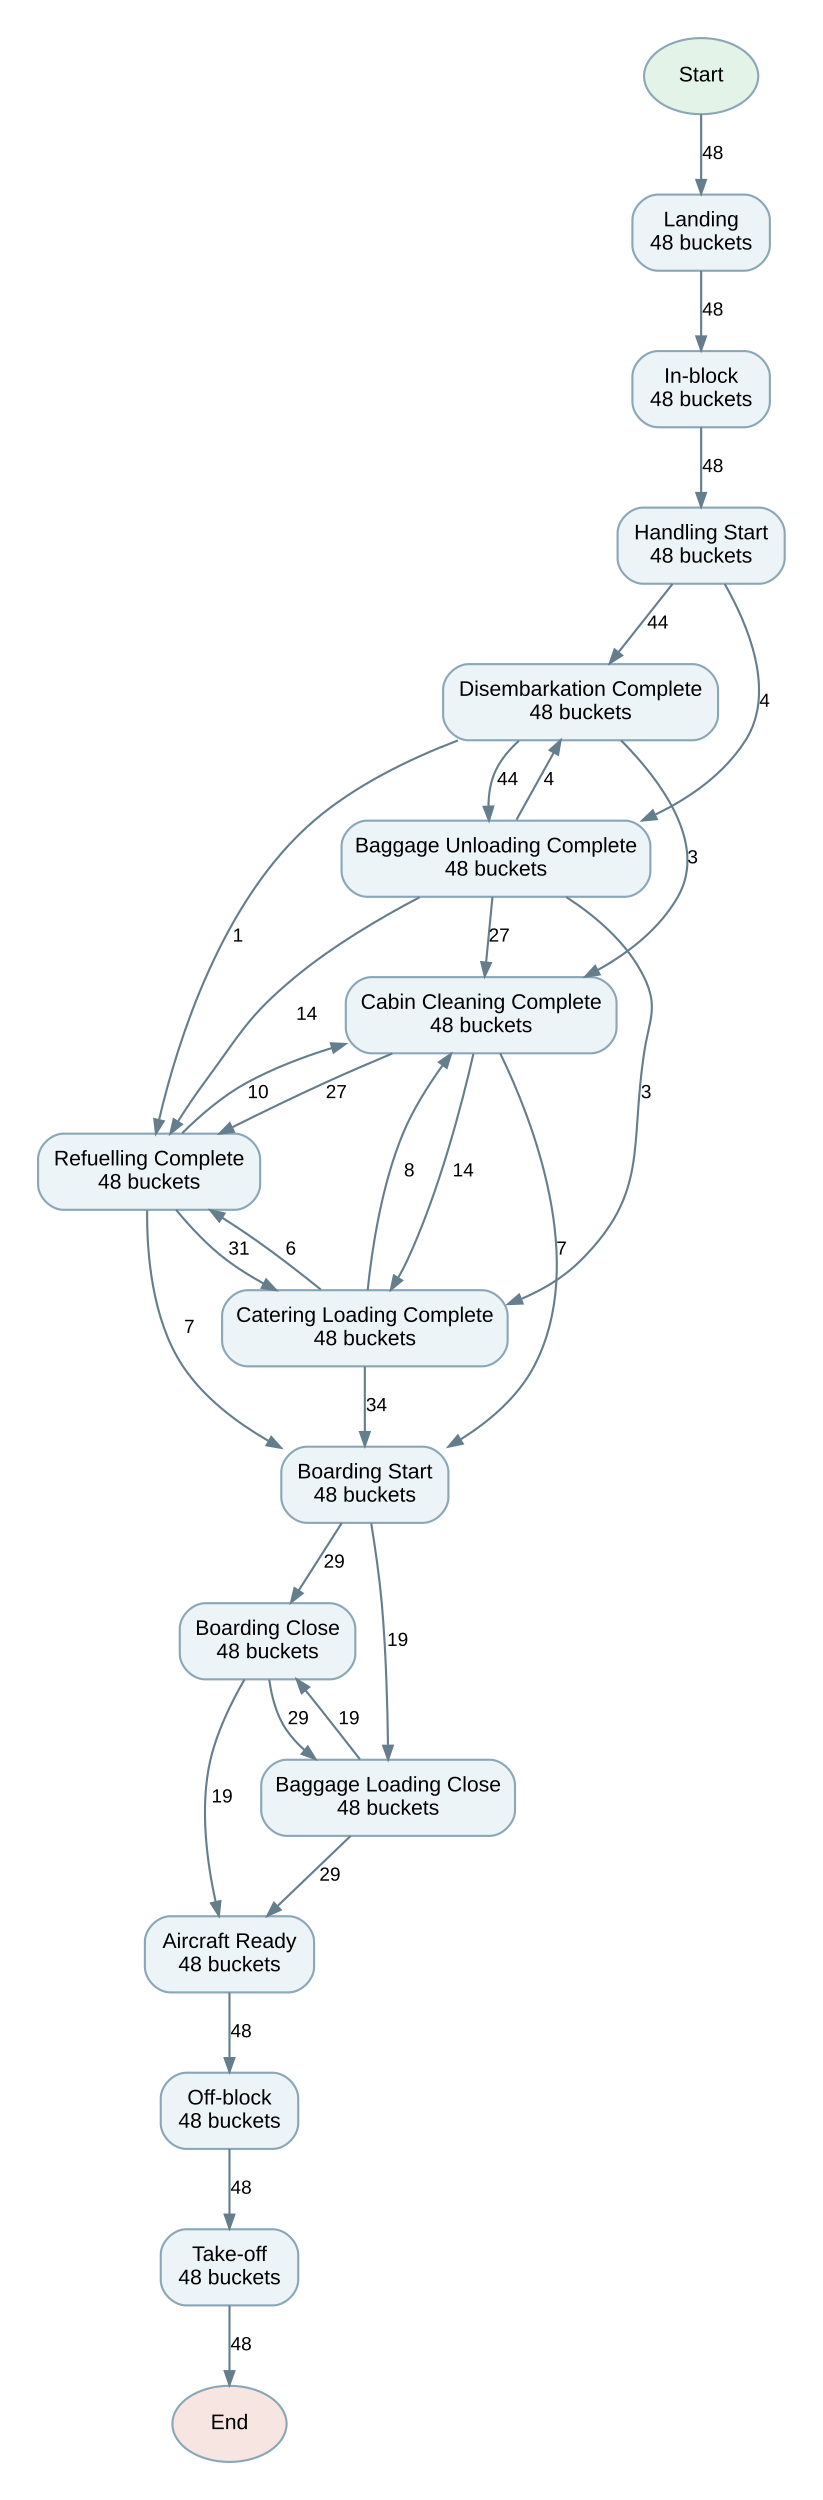
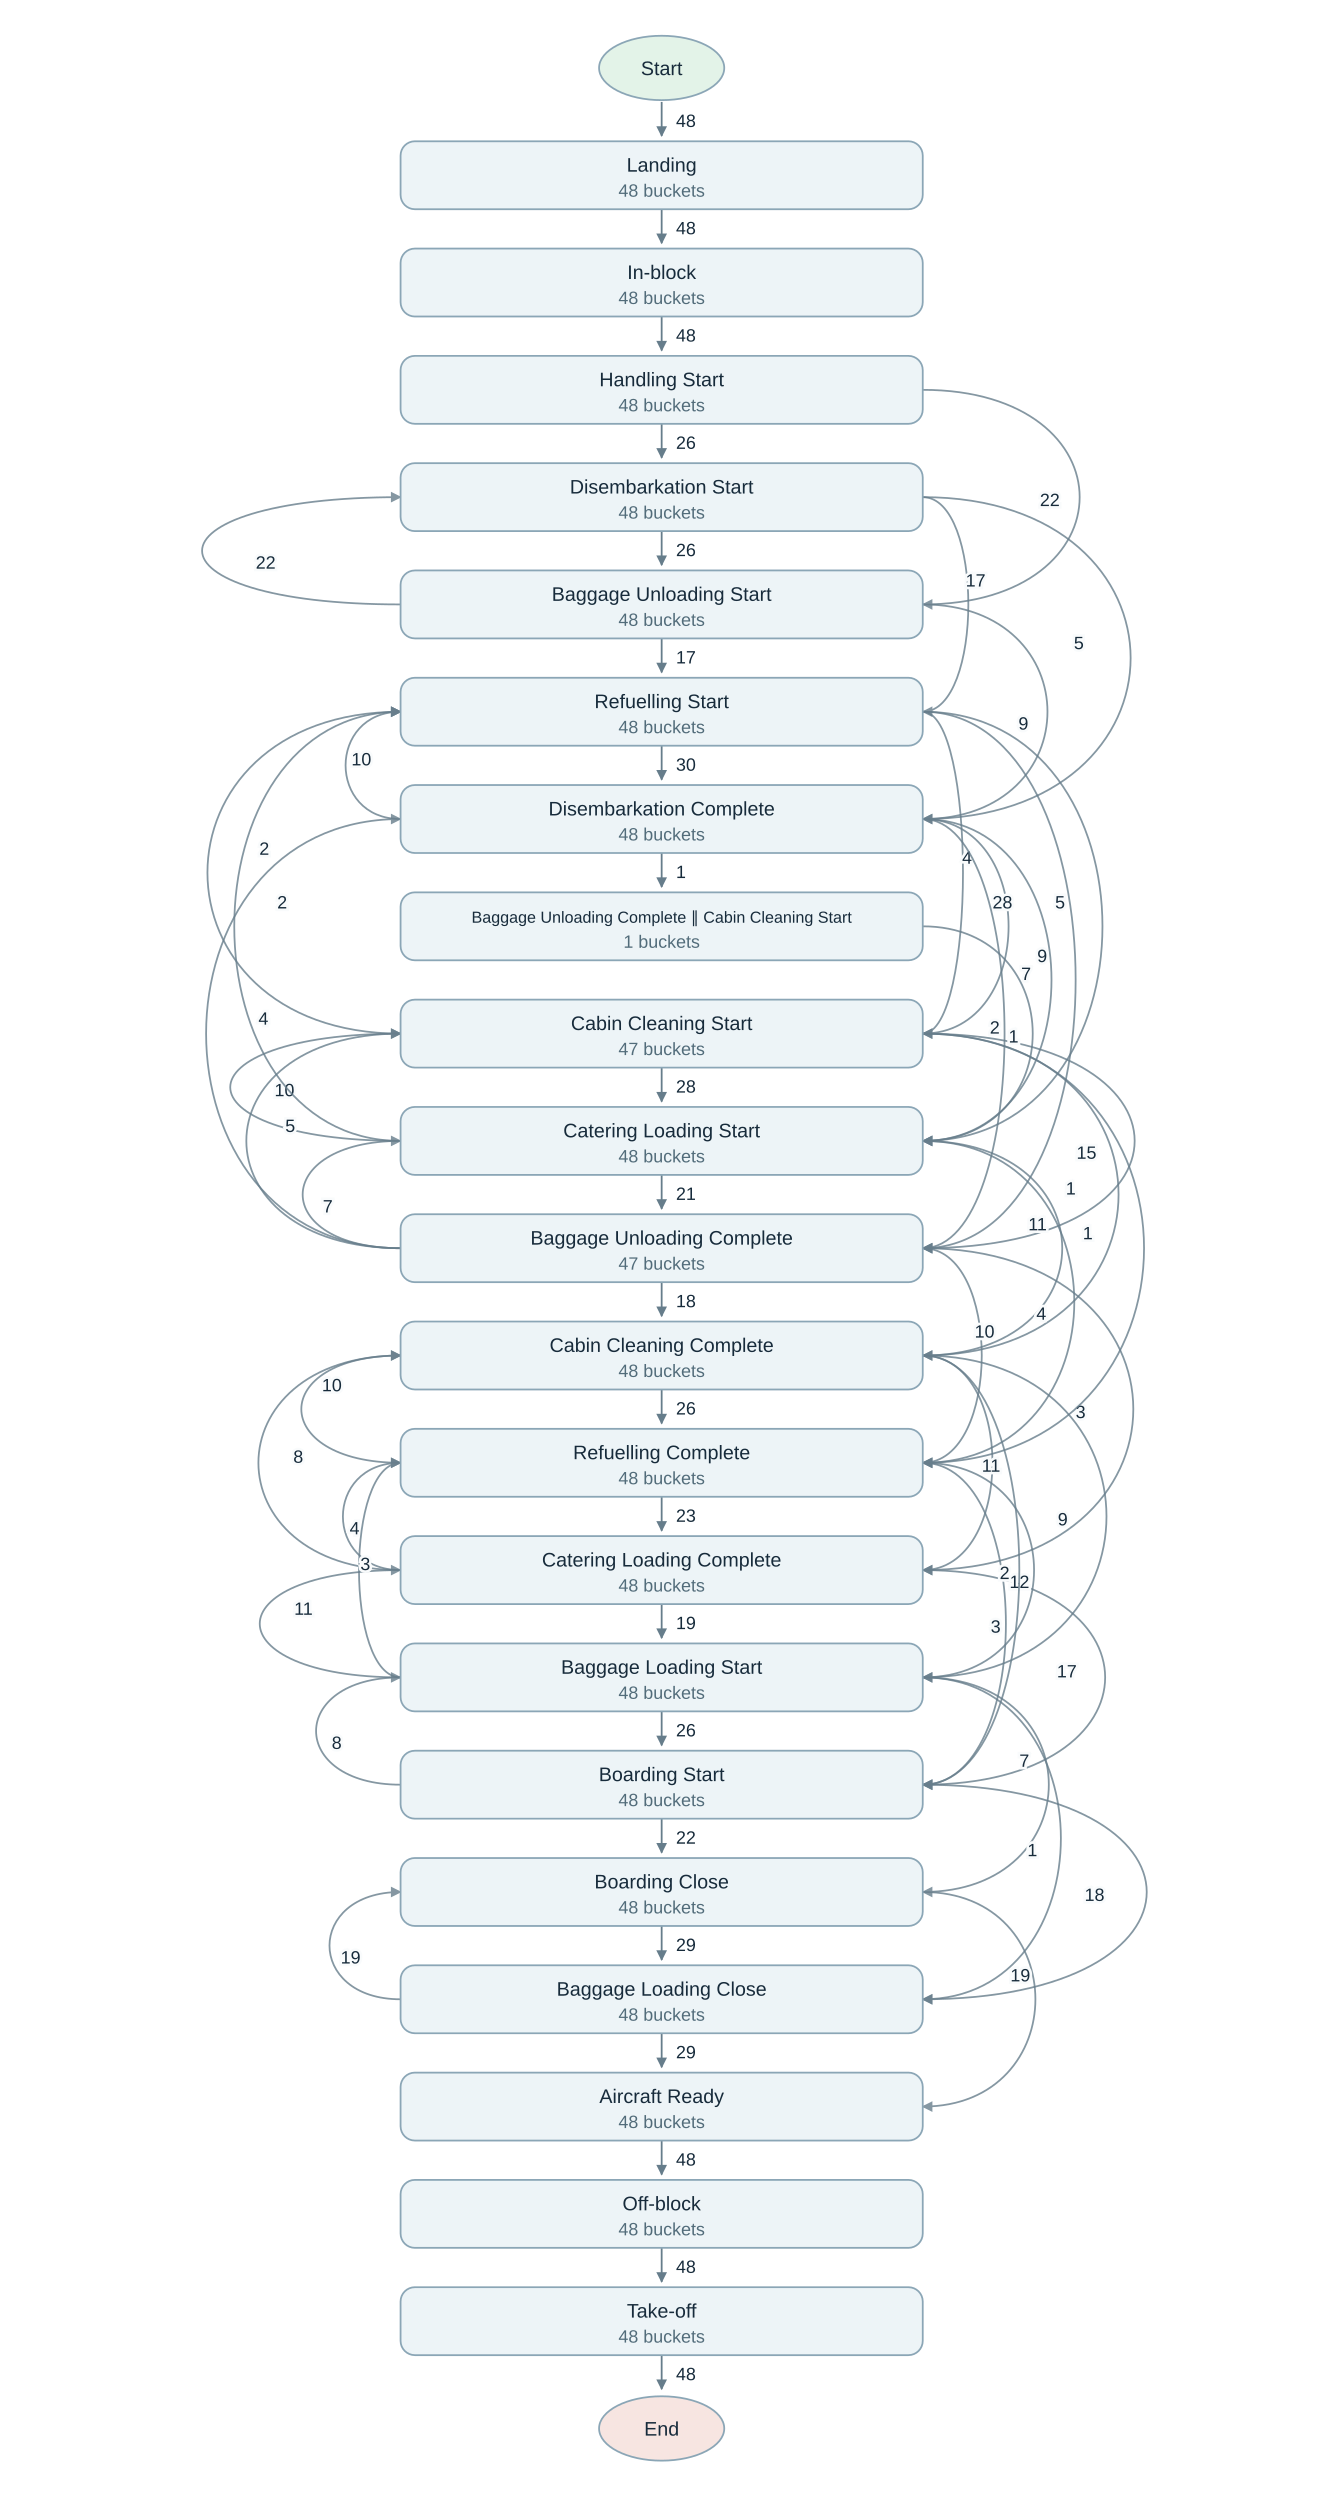
- <svg xmlns="http://www.w3.org/2000/svg" width="389pt" height="1182pt" viewBox="0.00 0.00 389.00 1182.00">
-   <g id="graph0" class="graph" transform="scale(1 1) rotate(0) translate(18 1164)">
-     <g id="node1" class="node">
-       <ellipse fill="#e3f3e8" stroke="#8ba6b6" cx="313.5" cy="-1128" rx="27" ry="18" />
-       <text text-anchor="middle" x="313.5" y="-1125.5" font-family="Arial" font-size="10.00">Start</text>
-     </g>
-     <g id="node3" class="node">
-       <path fill="#edf4f7" stroke="#8ba6b6" d="M334,-1072C334,-1072 293,-1072 293,-1072 287,-1072 281,-1066 281,-1060 281,-1060 281,-1048 281,-1048 281,-1042 287,-1036 293,-1036 293,-1036 334,-1036 334,-1036 340,-1036 346,-1042 346,-1048 346,-1048 346,-1060 346,-1060 346,-1066 340,-1072 334,-1072" />
-       <text text-anchor="middle" x="313.5" y="-1057" font-family="Arial" font-size="10.00">Landing</text>
-       <text text-anchor="middle" x="313.5" y="-1046" font-family="Arial" font-size="10.00">48 buckets</text>
-     </g>
-     <g id="edge1" class="edge">
-       <path fill="none" stroke="#667d8b" d="M313.5,-1109.94C313.5,-1100.75 313.5,-1089.25 313.5,-1079.16" />
-       <polygon fill="#667d8b" stroke="#667d8b" points="315.78,-1078.94 313.5,-1072.44 311.23,-1078.94 315.78,-1078.94" />
-       <text text-anchor="middle" x="319" y="-1088.8" font-family="Arial" font-size="9.00">48</text>
-     </g>
-     <g id="node2" class="node">
-       <ellipse fill="#f7e5e1" stroke="#8ba6b6" cx="90.5" cy="-18" rx="27" ry="18" />
-       <text text-anchor="middle" x="90.5" y="-15.5" font-family="Arial" font-size="10.00">End</text>
-     </g>
-     <g id="node4" class="node">
-       <path fill="#edf4f7" stroke="#8ba6b6" d="M334,-998C334,-998 293,-998 293,-998 287,-998 281,-992 281,-986 281,-986 281,-974 281,-974 281,-968 287,-962 293,-962 293,-962 334,-962 334,-962 340,-962 346,-968 346,-974 346,-974 346,-986 346,-986 346,-992 340,-998 334,-998" />
-       <text text-anchor="middle" x="313.5" y="-983" font-family="Arial" font-size="10.00">In-block</text>
-       <text text-anchor="middle" x="313.5" y="-972" font-family="Arial" font-size="10.00">48 buckets</text>
-     </g>
-     <g id="edge25" class="edge">
-       <path fill="none" stroke="#667d8b" d="M313.5,-1035.94C313.5,-1026.75 313.5,-1015.25 313.5,-1005.16" />
-       <polygon fill="#667d8b" stroke="#667d8b" points="315.78,-1004.94 313.5,-998.44 311.23,-1004.94 315.78,-1004.94" />
-       <text text-anchor="middle" x="319" y="-1014.8" font-family="Arial" font-size="9.00">48</text>
-     </g>
-     <g id="node5" class="node">
-       <path fill="#edf4f7" stroke="#8ba6b6" d="M341,-924C341,-924 286,-924 286,-924 280,-924 274,-918 274,-912 274,-912 274,-900 274,-900 274,-894 280,-888 286,-888 286,-888 341,-888 341,-888 347,-888 353,-894 353,-900 353,-900 353,-912 353,-912 353,-918 347,-924 341,-924" />
-       <text text-anchor="middle" x="313.5" y="-909" font-family="Arial" font-size="10.00">Handling Start</text>
-       <text text-anchor="middle" x="313.5" y="-898" font-family="Arial" font-size="10.00">48 buckets</text>
-     </g>
-     <g id="edge24" class="edge">
-       <path fill="none" stroke="#667d8b" d="M313.5,-961.94C313.5,-952.75 313.5,-941.25 313.5,-931.16" />
-       <polygon fill="#667d8b" stroke="#667d8b" points="315.78,-930.94 313.5,-924.44 311.23,-930.94 315.78,-930.94" />
-       <text text-anchor="middle" x="319" y="-940.8" font-family="Arial" font-size="9.00">48</text>
-     </g>
-     <g id="node6" class="node">
-       <path fill="#edf4f7" stroke="#8ba6b6" d="M309.5,-850C309.5,-850 203.5,-850 203.5,-850 197.5,-850 191.5,-844 191.5,-838 191.5,-838 191.5,-826 191.5,-826 191.5,-820 197.5,-814 203.5,-814 203.5,-814 309.5,-814 309.5,-814 315.5,-814 321.5,-820 321.5,-826 321.5,-826 321.5,-838 321.5,-838 321.5,-844 315.5,-850 309.5,-850" />
-       <text text-anchor="middle" x="256.5" y="-835" font-family="Arial" font-size="10.00">Disembarkation Complete</text>
-       <text text-anchor="middle" x="256.5" y="-824" font-family="Arial" font-size="10.00">48 buckets</text>
-     </g>
-     <g id="edge23" class="edge">
-       <path fill="none" stroke="#667d8b" d="M299.99,-887.94C292.37,-878.3 282.74,-866.14 274.48,-855.71" />
-       <polygon fill="#667d8b" stroke="#667d8b" points="276.13,-854.12 270.31,-850.44 272.56,-856.95 276.13,-854.12" />
-       <text text-anchor="middle" x="293" y="-866.8" font-family="Arial" font-size="9.00">44</text>
-     </g>
-     <g id="node7" class="node">
-       <path fill="#edf4f7" stroke="#8ba6b6" d="M277.5,-776C277.5,-776 155.5,-776 155.5,-776 149.5,-776 143.5,-770 143.5,-764 143.5,-764 143.5,-752 143.5,-752 143.5,-746 149.5,-740 155.5,-740 155.5,-740 277.5,-740 277.5,-740 283.5,-740 289.5,-746 289.5,-752 289.5,-752 289.5,-764 289.5,-764 289.5,-770 283.5,-776 277.5,-776" />
-       <text text-anchor="middle" x="216.5" y="-761" font-family="Arial" font-size="10.00">Baggage Unloading Complete</text>
-       <text text-anchor="middle" x="216.5" y="-750" font-family="Arial" font-size="10.00">48 buckets</text>
-     </g>
-     <g id="edge22" class="edge">
-       <path fill="none" stroke="#667d8b" d="M324.63,-887.93C335.68,-868.6 349.05,-836.84 334.5,-814 324.49,-798.3 308.71,-787 291.9,-778.91" />
-       <polygon fill="#667d8b" stroke="#667d8b" points="292.53,-776.7 285.67,-776.07 290.64,-780.84 292.53,-776.7" />
-       <text text-anchor="middle" x="343.5" y="-829.8" font-family="Arial" font-size="9.00">4</text>
-     </g>
-     <g id="edge19" class="edge">
-       <path fill="none" stroke="#667d8b" d="M227.32,-813.72C222.95,-809.79 219.05,-805.21 216.5,-800 213.93,-794.76 213.01,-788.68 212.94,-782.82" />
-       <polygon fill="#667d8b" stroke="#667d8b" points="215.22,-782.71 213.2,-776.12 210.67,-782.53 215.22,-782.71" />
-       <text text-anchor="middle" x="222" y="-792.8" font-family="Arial" font-size="9.00">44</text>
-     </g>
-     <g id="node8" class="node">
-       <path fill="#edf4f7" stroke="#8ba6b6" d="M93,-628C93,-628 12,-628 12,-628 6,-628 0,-622 0,-616 0,-616 0,-604 0,-604 0,-598 6,-592 12,-592 12,-592 93,-592 93,-592 99,-592 105,-598 105,-604 105,-604 105,-616 105,-616 105,-622 99,-628 93,-628" />
-       <text text-anchor="middle" x="52.5" y="-613" font-family="Arial" font-size="10.00">Refuelling Complete</text>
-       <text text-anchor="middle" x="52.5" y="-602" font-family="Arial" font-size="10.00">48 buckets</text>
-     </g>
-     <g id="edge21" class="edge">
-       <path fill="none" stroke="#667d8b" d="M198.49,-813.92C175.56,-805.18 150.08,-792.77 130.5,-776 86.62,-738.42 65.68,-670.66 57.26,-634.78" />
-       <polygon fill="#667d8b" stroke="#667d8b" points="59.39,-633.89 55.74,-628.05 54.95,-634.89 59.39,-633.89" />
-       <text text-anchor="middle" x="94.5" y="-718.8" font-family="Arial" font-size="9.00">1</text>
-     </g>
-     <g id="node10" class="node">
-       <path fill="#edf4f7" stroke="#8ba6b6" d="M261.5,-702C261.5,-702 157.5,-702 157.5,-702 151.5,-702 145.5,-696 145.5,-690 145.5,-690 145.5,-678 145.5,-678 145.5,-672 151.5,-666 157.5,-666 157.5,-666 261.5,-666 261.5,-666 267.5,-666 273.5,-672 273.5,-678 273.5,-678 273.5,-690 273.5,-690 273.5,-696 267.5,-702 261.5,-702" />
-       <text text-anchor="middle" x="209.5" y="-687" font-family="Arial" font-size="10.00">Cabin Cleaning Complete</text>
-       <text text-anchor="middle" x="209.5" y="-676" font-family="Arial" font-size="10.00">48 buckets</text>
-     </g>
-     <g id="edge20" class="edge">
-       <path fill="none" stroke="#667d8b" d="M275.63,-813.96C293.96,-795.47 316.88,-765.22 302.5,-740 293.97,-725.04 279.59,-713.74 264.66,-705.39" />
-       <polygon fill="#667d8b" stroke="#667d8b" points="265.51,-703.26 258.7,-702.22 263.37,-707.28 265.51,-703.26" />
-       <text text-anchor="middle" x="309.5" y="-755.8" font-family="Arial" font-size="9.00">3</text>
-     </g>
-     <g id="edge7" class="edge">
-       <path fill="none" stroke="#667d8b" d="M226.19,-776.44C231.48,-785.96 238.09,-797.86 243.79,-808.12" />
-       <polygon fill="#667d8b" stroke="#667d8b" points="241.88,-809.36 247.02,-813.94 245.85,-807.15 241.88,-809.36" />
-       <text text-anchor="middle" x="241.5" y="-792.8" font-family="Arial" font-size="9.00">4</text>
-     </g>
-     <g id="edge8" class="edge">
-       <path fill="none" stroke="#667d8b" d="M180.37,-739.77C161.81,-730.03 139.39,-716.85 121.5,-702 98.94,-683.28 95.95,-675.55 78.5,-652 74.28,-646.31 70.04,-639.94 66.23,-633.95" />
-       <polygon fill="#667d8b" stroke="#667d8b" points="67.96,-632.43 62.59,-628.12 64.11,-634.84 67.96,-632.43" />
-       <text text-anchor="middle" x="127" y="-681.8" font-family="Arial" font-size="9.00">14</text>
-     </g>
-     <g id="node9" class="node">
-       <path fill="#edf4f7" stroke="#8ba6b6" d="M210,-554C210,-554 99,-554 99,-554 93,-554 87,-548 87,-542 87,-542 87,-530 87,-530 87,-524 93,-518 99,-518 99,-518 210,-518 210,-518 216,-518 222,-524 222,-530 222,-530 222,-542 222,-542 222,-548 216,-554 210,-554" />
-       <text text-anchor="middle" x="154.5" y="-539" font-family="Arial" font-size="10.00">Catering Loading Complete</text>
-       <text text-anchor="middle" x="154.5" y="-528" font-family="Arial" font-size="10.00">48 buckets</text>
-     </g>
-     <g id="edge6" class="edge">
-       <path fill="none" stroke="#667d8b" d="M249.74,-739.87C263.82,-730.71 278.73,-717.99 286.5,-702 293.49,-687.61 288.87,-681.82 286.5,-666 279.76,-620.95 288.74,-600.18 256.5,-568 248.62,-560.13 238.8,-554.25 228.4,-549.85" />
-       <polygon fill="#667d8b" stroke="#667d8b" points="229.1,-547.68 222.22,-547.43 227.44,-551.92 229.1,-547.68" />
-       <text text-anchor="middle" x="287.5" y="-644.8" font-family="Arial" font-size="9.00">3</text>
-     </g>
-     <g id="edge5" class="edge">
-       <path fill="none" stroke="#667d8b" d="M214.84,-739.94C213.95,-730.75 212.83,-719.25 211.85,-709.16" />
-       <polygon fill="#667d8b" stroke="#667d8b" points="214.09,-708.69 211.2,-702.44 209.56,-709.13 214.09,-708.69" />
-       <text text-anchor="middle" x="218" y="-718.8" font-family="Arial" font-size="9.00">27</text>
-     </g>
-     <g id="edge29" class="edge">
-       <path fill="none" stroke="#667d8b" d="M65.26,-592C71.86,-584 80.43,-574.76 89.5,-568 94.76,-564.08 100.6,-560.46 106.55,-557.18" />
-       <polygon fill="#667d8b" stroke="#667d8b" points="107.85,-559.07 112.53,-554.03 105.72,-555.05 107.85,-559.07" />
-       <text text-anchor="middle" x="95" y="-570.8" font-family="Arial" font-size="9.00">31</text>
-     </g>
-     <g id="edge28" class="edge">
-       <path fill="none" stroke="#667d8b" d="M68.12,-628.21C76.42,-636.45 87.24,-645.84 98.5,-652 110.98,-658.82 125.1,-664.25 138.97,-668.52" />
-       <polygon fill="#667d8b" stroke="#667d8b" points="138.44,-670.74 145.32,-670.41 139.74,-666.38 138.44,-670.74" />
-       <text text-anchor="middle" x="104" y="-644.8" font-family="Arial" font-size="9.00">10</text>
-     </g>
-     <g id="node11" class="node">
-       <path fill="#edf4f7" stroke="#8ba6b6" d="M182,-480C182,-480 127,-480 127,-480 121,-480 115,-474 115,-468 115,-468 115,-456 115,-456 115,-450 121,-444 127,-444 127,-444 182,-444 182,-444 188,-444 194,-450 194,-456 194,-456 194,-468 194,-468 194,-474 188,-480 182,-480" />
-       <text text-anchor="middle" x="154.5" y="-465" font-family="Arial" font-size="10.00">Boarding Start</text>
-       <text text-anchor="middle" x="154.5" y="-454" font-family="Arial" font-size="10.00">48 buckets</text>
-     </g>
-     <g id="edge27" class="edge">
-       <path fill="none" stroke="#667d8b" d="M51.57,-591.73C51.36,-572.22 53.64,-540.29 68.5,-518 78.39,-503.16 93.8,-491.49 108.85,-482.78" />
-       <polygon fill="#667d8b" stroke="#667d8b" points="110.24,-484.62 114.82,-479.48 108.03,-480.64 110.24,-484.62" />
-       <text text-anchor="middle" x="71.5" y="-533.8" font-family="Arial" font-size="9.00">7</text>
-     </g>
-     <g id="edge18" class="edge">
-       <path fill="none" stroke="#667d8b" d="M133.66,-554.31C124.32,-561.84 113.04,-570.61 102.5,-578 97.59,-581.44 92.29,-584.94 87.06,-588.28" />
-       <polygon fill="#667d8b" stroke="#667d8b" points="85.7,-586.45 81.42,-591.84 88.13,-590.3 85.7,-586.45" />
-       <text text-anchor="middle" x="119.5" y="-570.8" font-family="Arial" font-size="9.00">6</text>
-     </g>
-     <g id="edge17" class="edge">
-       <path fill="none" stroke="#667d8b" d="M155.84,-554.02C157.77,-572.75 162.31,-603.46 172.5,-628 177.22,-639.37 184.46,-650.85 191.29,-660.35" />
-       <polygon fill="#667d8b" stroke="#667d8b" points="189.55,-661.82 195.24,-665.7 193.21,-659.12 189.55,-661.82" />
-       <text text-anchor="middle" x="175.5" y="-607.8" font-family="Arial" font-size="9.00">8</text>
-     </g>
-     <g id="edge16" class="edge">
-       <path fill="none" stroke="#667d8b" d="M154.5,-517.94C154.5,-508.75 154.5,-497.25 154.5,-487.16" />
-       <polygon fill="#667d8b" stroke="#667d8b" points="156.78,-486.94 154.5,-480.44 152.23,-486.94 156.78,-486.94" />
-       <text text-anchor="middle" x="160" y="-496.8" font-family="Arial" font-size="9.00">34</text>
-     </g>
-     <g id="edge15" class="edge">
-       <path fill="none" stroke="#667d8b" d="M167.43,-665.91C156.94,-661.5 145.77,-656.68 135.5,-652 121.17,-645.47 105.65,-637.93 91.95,-631.11" />
-       <polygon fill="#667d8b" stroke="#667d8b" points="92.62,-628.9 85.79,-628.03 90.59,-632.97 92.62,-628.9" />
-       <text text-anchor="middle" x="141" y="-644.8" font-family="Arial" font-size="9.00">27</text>
-     </g>
-     <g id="edge14" class="edge">
-       <path fill="none" stroke="#667d8b" d="M205.82,-665.7C200.58,-642.71 189.86,-601.13 174.5,-568 173.29,-565.39 171.88,-562.73 170.39,-560.13" />
-       <polygon fill="#667d8b" stroke="#667d8b" points="172.12,-558.6 166.8,-554.22 168.23,-560.96 172.12,-558.6" />
-       <text text-anchor="middle" x="201" y="-607.8" font-family="Arial" font-size="9.00">14</text>
-     </g>
-     <g id="edge13" class="edge">
-       <path fill="none" stroke="#667d8b" d="M218.5,-665.96C233.67,-634.72 260.26,-566.98 234.5,-518 226.88,-503.51 213.53,-492.1 199.89,-483.52" />
-       <polygon fill="#667d8b" stroke="#667d8b" points="200.78,-481.4 194.04,-480.01 198.44,-485.3 200.78,-481.4" />
-       <text text-anchor="middle" x="247.5" y="-570.8" font-family="Arial" font-size="9.00">7</text>
-     </g>
-     <g id="node12" class="node">
-       <path fill="#edf4f7" stroke="#8ba6b6" d="M138,-406C138,-406 79,-406 79,-406 73,-406 67,-400 67,-394 67,-394 67,-382 67,-382 67,-376 73,-370 79,-370 79,-370 138,-370 138,-370 144,-370 150,-376 150,-382 150,-382 150,-394 150,-394 150,-400 144,-406 138,-406" />
-       <text text-anchor="middle" x="108.5" y="-391" font-family="Arial" font-size="10.00">Boarding Close</text>
-       <text text-anchor="middle" x="108.5" y="-380" font-family="Arial" font-size="10.00">48 buckets</text>
-     </g>
-     <g id="edge12" class="edge">
-       <path fill="none" stroke="#667d8b" d="M143.6,-443.94C137.5,-434.39 129.82,-422.37 123.2,-412" />
-       <polygon fill="#667d8b" stroke="#667d8b" points="125.06,-410.69 119.64,-406.44 121.23,-413.14 125.06,-410.69" />
-       <text text-anchor="middle" x="140" y="-422.8" font-family="Arial" font-size="9.00">29</text>
-     </g>
-     <g id="node13" class="node">
-       <path fill="#edf4f7" stroke="#8ba6b6" d="M213.5,-332C213.5,-332 117.5,-332 117.5,-332 111.5,-332 105.5,-326 105.5,-320 105.5,-320 105.5,-308 105.5,-308 105.5,-302 111.5,-296 117.5,-296 117.5,-296 213.5,-296 213.5,-296 219.5,-296 225.5,-302 225.5,-308 225.5,-308 225.5,-320 225.5,-320 225.5,-326 219.5,-332 213.5,-332" />
-       <text text-anchor="middle" x="165.5" y="-317" font-family="Arial" font-size="10.00">Baggage Loading Close</text>
-       <text text-anchor="middle" x="165.5" y="-306" font-family="Arial" font-size="10.00">48 buckets</text>
-     </g>
-     <g id="edge11" class="edge">
-       <path fill="none" stroke="#667d8b" d="M157.52,-443.72C159.28,-432.91 161.37,-418.69 162.5,-406 164.51,-383.34 165.21,-357.4 165.44,-339.03" />
-       <polygon fill="#667d8b" stroke="#667d8b" points="167.72,-338.66 165.5,-332.14 163.17,-338.62 167.72,-338.66" />
-       <text text-anchor="middle" x="170" y="-385.8" font-family="Arial" font-size="9.00">19</text>
-     </g>
-     <g id="edge10" class="edge">
-       <path fill="none" stroke="#667d8b" d="M109.31,-369.86C110.38,-362.01 112.68,-352.94 117.5,-346 119.88,-342.58 122.76,-339.44 125.93,-336.59" />
-       <polygon fill="#667d8b" stroke="#667d8b" points="127.52,-338.23 131.11,-332.35 124.64,-334.71 127.52,-338.23" />
-       <text text-anchor="middle" x="123" y="-348.8" font-family="Arial" font-size="9.00">29</text>
-     </g>
-     <g id="node14" class="node">
-       <path fill="#edf4f7" stroke="#8ba6b6" d="M118.5,-258C118.5,-258 62.5,-258 62.5,-258 56.5,-258 50.5,-252 50.5,-246 50.5,-246 50.5,-234 50.5,-234 50.5,-228 56.5,-222 62.5,-222 62.5,-222 118.5,-222 118.5,-222 124.5,-222 130.5,-228 130.5,-234 130.5,-234 130.5,-246 130.5,-246 130.5,-252 124.5,-258 118.5,-258" />
-       <text text-anchor="middle" x="90.5" y="-243" font-family="Arial" font-size="10.00">Aircraft Ready</text>
-       <text text-anchor="middle" x="90.5" y="-232" font-family="Arial" font-size="10.00">48 buckets</text>
-     </g>
-     <g id="edge9" class="edge">
-       <path fill="none" stroke="#667d8b" d="M97.59,-369.93C91.54,-359.44 84.63,-345.47 81.5,-332 76.29,-309.55 79.88,-283.3 83.97,-264.78" />
-       <polygon fill="#667d8b" stroke="#667d8b" points="86.21,-265.17 85.48,-258.32 81.78,-264.13 86.21,-265.17" />
-       <text text-anchor="middle" x="87" y="-311.8" font-family="Arial" font-size="9.00">19</text>
-     </g>
-     <g id="edge4" class="edge">
-       <path fill="none" stroke="#667d8b" d="M152.17,-332.2C146.45,-339.55 139.67,-348.22 133.5,-356 131.24,-358.84 128.86,-361.82 126.5,-364.77" />
-       <polygon fill="#667d8b" stroke="#667d8b" points="124.6,-363.49 122.3,-369.98 128.15,-366.35 124.6,-363.49" />
-       <text text-anchor="middle" x="147" y="-348.8" font-family="Arial" font-size="9.00">19</text>
-     </g>
-     <g id="edge3" class="edge">
-       <path fill="none" stroke="#667d8b" d="M147.73,-295.94C137.43,-286.06 124.37,-273.51 113.32,-262.91" />
-       <polygon fill="#667d8b" stroke="#667d8b" points="114.67,-261.05 108.41,-258.19 111.52,-264.33 114.67,-261.05" />
-       <text text-anchor="middle" x="138" y="-274.8" font-family="Arial" font-size="9.00">29</text>
-     </g>
-     <g id="node15" class="node">
-       <path fill="#edf4f7" stroke="#8ba6b6" d="M111,-184C111,-184 70,-184 70,-184 64,-184 58,-178 58,-172 58,-172 58,-160 58,-160 58,-154 64,-148 70,-148 70,-148 111,-148 111,-148 117,-148 123,-154 123,-160 123,-160 123,-172 123,-172 123,-178 117,-184 111,-184" />
-       <text text-anchor="middle" x="90.5" y="-169" font-family="Arial" font-size="10.00">Off-block</text>
-       <text text-anchor="middle" x="90.5" y="-158" font-family="Arial" font-size="10.00">48 buckets</text>
-     </g>
-     <g id="edge2" class="edge">
-       <path fill="none" stroke="#667d8b" d="M90.5,-221.94C90.5,-212.75 90.5,-201.25 90.5,-191.16" />
-       <polygon fill="#667d8b" stroke="#667d8b" points="92.78,-190.94 90.5,-184.44 88.23,-190.94 92.78,-190.94" />
-       <text text-anchor="middle" x="96" y="-200.8" font-family="Arial" font-size="9.00">48</text>
-     </g>
-     <g id="node16" class="node">
-       <path fill="#edf4f7" stroke="#8ba6b6" d="M111,-110C111,-110 70,-110 70,-110 64,-110 58,-104 58,-98 58,-98 58,-86 58,-86 58,-80 64,-74 70,-74 70,-74 111,-74 111,-74 117,-74 123,-80 123,-86 123,-86 123,-98 123,-98 123,-104 117,-110 111,-110" />
-       <text text-anchor="middle" x="90.5" y="-95" font-family="Arial" font-size="10.00">Take-off</text>
-       <text text-anchor="middle" x="90.5" y="-84" font-family="Arial" font-size="10.00">48 buckets</text>
-     </g>
-     <g id="edge26" class="edge">
-       <path fill="none" stroke="#667d8b" d="M90.5,-147.94C90.5,-138.75 90.5,-127.25 90.5,-117.16" />
-       <polygon fill="#667d8b" stroke="#667d8b" points="92.78,-116.94 90.5,-110.44 88.23,-116.94 92.78,-116.94" />
-       <text text-anchor="middle" x="96" y="-126.8" font-family="Arial" font-size="9.00">48</text>
-     </g>
-     <g id="edge30" class="edge">
-       <path fill="none" stroke="#667d8b" d="M90.5,-73.94C90.5,-64.75 90.5,-53.25 90.5,-43.16" />
-       <polygon fill="#667d8b" stroke="#667d8b" points="92.78,-42.94 90.5,-36.44 88.23,-42.94 92.78,-42.94" />
-       <text text-anchor="middle" x="96" y="-52.8" font-family="Arial" font-size="9.00">48</text>
-     </g>
-   </g>
+ <svg xmlns="http://www.w3.org/2000/svg" viewBox="0 0 740 1398" font-family="Arial,sans-serif" fill="#172b3b">
+   <defs>
+     <marker id="arr" viewBox="0 0 10 10" refX="9" refY="5" markerWidth="6" markerHeight="6" orient="auto">
+       <path d="M0 0 L10 5 L0 10z" fill="#667d8b" />
+     </marker>
+   </defs>
+   <path d="M370,57 V76" marker-end="url(#arr)" stroke="#667d8b" fill="none" />
+   <text x="378" y="71" font-size="10">48</text>
+   <path d="M370,117 V136" marker-end="url(#arr)" stroke="#667d8b" fill="none" />
+   <text x="378" y="131" font-size="10">48</text>
+   <path d="M370,177 V196" marker-end="url(#arr)" stroke="#667d8b" fill="none" />
+   <text x="378" y="191" font-size="10">48</text>
+   <path d="M516,218 C633,218 633,338 516,338" marker-end="url(#arr)" fill="none" stroke="#667d8b" opacity=".8" />
+   <text x="581.5" y="283" font-size="10" paint-order="stroke" stroke="#f9fbfc" stroke-width="3">22</text>
+   <path d="M224,338 C76,338 76,278 224,278" marker-end="url(#arr)" fill="none" stroke="#667d8b" opacity=".8" />
+   <text x="143" y="318" font-size="10" paint-order="stroke" stroke="#f9fbfc" stroke-width="3">22</text>
+   <path d="M516,278 C550,278 550,398 516,398" marker-end="url(#arr)" fill="none" stroke="#667d8b" opacity=".8" />
+   <text x="540" y="328" font-size="10" paint-order="stroke" stroke="#f9fbfc" stroke-width="3">17</text>
+   <path d="M370,417 V436" marker-end="url(#arr)" stroke="#667d8b" fill="none" />
+   <text x="378" y="431" font-size="10">30</text>
+   <path d="M516,458 C612,458 612,638 516,638" marker-end="url(#arr)" fill="none" stroke="#667d8b" opacity=".8" />
+   <text x="571" y="548" font-size="10" paint-order="stroke" stroke="#f9fbfc" stroke-width="3">7</text>
+   <path d="M224,638 C97,638 97,578 224,578" marker-end="url(#arr)" fill="none" stroke="#667d8b" opacity=".8" />
+   <text x="153.5" y="613" font-size="10" paint-order="stroke" stroke="#f9fbfc" stroke-width="3">10</text>
+   <path d="M516,578 C674,578 674,698 516,698" marker-end="url(#arr)" fill="none" stroke="#667d8b" opacity=".8" />
+   <text x="602" y="648" font-size="10" paint-order="stroke" stroke="#f9fbfc" stroke-width="3">15</text>
+   <path d="M516,698 C560,698 560,818 516,818" marker-end="url(#arr)" fill="none" stroke="#667d8b" opacity=".8" />
+   <text x="545" y="748" font-size="10" paint-order="stroke" stroke="#f9fbfc" stroke-width="3">10</text>
+   <path d="M370,837 V856" marker-end="url(#arr)" stroke="#667d8b" fill="none" />
+   <text x="378" y="851" font-size="10">23</text>
+   <path d="M224,878 C118,878 118,758 224,758" marker-end="url(#arr)" fill="none" stroke="#667d8b" opacity=".8" />
+   <text x="164" y="818" font-size="10" paint-order="stroke" stroke="#f9fbfc" stroke-width="3">8</text>
+   <path d="M516,758 C653,758 653,938 516,938" marker-end="url(#arr)" fill="none" stroke="#667d8b" opacity=".8" />
+   <text x="591.5" y="853" font-size="10" paint-order="stroke" stroke="#f9fbfc" stroke-width="3">9</text>
+   <path d="M370,957 V976" marker-end="url(#arr)" stroke="#667d8b" fill="none" />
+   <text x="378" y="971" font-size="10">26</text>
+   <path d="M370,1017 V1036" marker-end="url(#arr)" stroke="#667d8b" fill="none" />
+   <text x="378" y="1031" font-size="10">22</text>
+   <path d="M370,1077 V1096" marker-end="url(#arr)" stroke="#667d8b" fill="none" />
+   <text x="378" y="1091" font-size="10">29</text>
+   <path d="M370,1137 V1156" marker-end="url(#arr)" stroke="#667d8b" fill="none" />
+   <text x="378" y="1151" font-size="10">29</text>
+   <path d="M370,1197 V1216" marker-end="url(#arr)" stroke="#667d8b" fill="none" />
+   <text x="378" y="1211" font-size="10">48</text>
+   <path d="M370,1257 V1276" marker-end="url(#arr)" stroke="#667d8b" fill="none" />
+   <text x="378" y="1271" font-size="10">48</text>
+   <path d="M516,458 C580,458 580,578 516,578" marker-end="url(#arr)" fill="none" stroke="#667d8b" opacity=".8" />
+   <text x="555" y="508" font-size="10" paint-order="stroke" stroke="#f9fbfc" stroke-width="3">28</text>
+   <path d="M370,597 V616" marker-end="url(#arr)" stroke="#667d8b" fill="none" />
+   <text x="378" y="611" font-size="10">28</text>
+   <path d="M370,657 V676" marker-end="url(#arr)" stroke="#667d8b" fill="none" />
+   <text x="378" y="671" font-size="10">21</text>
+   <path d="M516,698 C673,698 673,878 516,878" marker-end="url(#arr)" fill="none" stroke="#667d8b" opacity=".8" />
+   <text x="601.5" y="793" font-size="10" paint-order="stroke" stroke="#f9fbfc" stroke-width="3">3</text>
+   <path d="M224,878 C181,878 181,818 224,818" marker-end="url(#arr)" fill="none" stroke="#667d8b" opacity=".8" />
+   <text x="195.5" y="858" font-size="10" paint-order="stroke" stroke="#f9fbfc" stroke-width="3">4</text>
+   <path d="M224,818 C150,818 150,758 224,758" marker-end="url(#arr)" fill="none" stroke="#667d8b" opacity=".8" />
+   <text x="180" y="778" font-size="10" paint-order="stroke" stroke="#f9fbfc" stroke-width="3">10</text>
+   <path d="M224,938 C119,938 119,878 224,878" marker-end="url(#arr)" fill="none" stroke="#667d8b" opacity=".8" />
+   <text x="164.5" y="903" font-size="10" paint-order="stroke" stroke="#f9fbfc" stroke-width="3">11</text>
+   <path d="M516,878 C652,878 652,998 516,998" marker-end="url(#arr)" fill="none" stroke="#667d8b" opacity=".8" />
+   <text x="591" y="938" font-size="10" paint-order="stroke" stroke="#f9fbfc" stroke-width="3">17</text>
+   <path d="M516,998 C683,998 683,1118 516,1118" marker-end="url(#arr)" fill="none" stroke="#667d8b" opacity=".8" />
+   <text x="606.5" y="1063" font-size="10" paint-order="stroke" stroke="#f9fbfc" stroke-width="3">18</text>
+   <path d="M224,1118 C171,1118 171,1058 224,1058" marker-end="url(#arr)" fill="none" stroke="#667d8b" opacity=".8" />
+   <text x="190.5" y="1098" font-size="10" paint-order="stroke" stroke="#f9fbfc" stroke-width="3">19</text>
+   <path d="M516,1058 C600,1058 600,1178 516,1178" marker-end="url(#arr)" fill="none" stroke="#667d8b" opacity=".8" />
+   <text x="565" y="1108" font-size="10" paint-order="stroke" stroke="#f9fbfc" stroke-width="3">19</text>
+   <path d="M224,698 C109,698 109,578 224,578" marker-end="url(#arr)" fill="none" stroke="#667d8b" opacity=".8" />
+   <text x="159.5" y="633" font-size="10" paint-order="stroke" stroke="#f9fbfc" stroke-width="3">5</text>
+   <path d="M516,578 C662,578 662,758 516,758" marker-end="url(#arr)" fill="none" stroke="#667d8b" opacity=".8" />
+   <text x="596" y="668" font-size="10" paint-order="stroke" stroke="#f9fbfc" stroke-width="3">1</text>
+   <path d="M370,777 V796" marker-end="url(#arr)" stroke="#667d8b" fill="none" />
+   <text x="378" y="791" font-size="10">26</text>
+   <path d="M224,998 C161,998 161,938 224,938" marker-end="url(#arr)" fill="none" stroke="#667d8b" opacity=".8" />
+   <text x="185.5" y="978" font-size="10" paint-order="stroke" stroke="#f9fbfc" stroke-width="3">8</text>
+   <path d="M516,938 C610,938 610,1058 516,1058" marker-end="url(#arr)" fill="none" stroke="#667d8b" opacity=".8" />
+   <text x="570" y="988" font-size="10" paint-order="stroke" stroke="#f9fbfc" stroke-width="3">7</text>
+   <path d="M370,237 V256" marker-end="url(#arr)" stroke="#667d8b" fill="none" />
+   <text x="378" y="251" font-size="10">26</text>
+   <path d="M370,297 V316" marker-end="url(#arr)" stroke="#667d8b" fill="none" />
+   <text x="378" y="311" font-size="10">26</text>
+   <path d="M370,357 V376" marker-end="url(#arr)" stroke="#667d8b" fill="none" />
+   <text x="378" y="371" font-size="10">17</text>
+   <path d="M224,698 C151,698 151,638 224,638" marker-end="url(#arr)" fill="none" stroke="#667d8b" opacity=".8" />
+   <text x="180.5" y="678" font-size="10" paint-order="stroke" stroke="#f9fbfc" stroke-width="3">7</text>
+   <path d="M516,638 C620,638 620,758 516,758" marker-end="url(#arr)" fill="none" stroke="#667d8b" opacity=".8" />
+   <text x="575" y="688" font-size="10" paint-order="stroke" stroke="#f9fbfc" stroke-width="3">11</text>
+   <path d="M370,897 V916" marker-end="url(#arr)" stroke="#667d8b" fill="none" />
+   <text x="378" y="911" font-size="10">19</text>
+   <path d="M370,717 V736" marker-end="url(#arr)" stroke="#667d8b" fill="none" />
+   <text x="378" y="731" font-size="10">18</text>
+   <path d="M516,758 C568,758 568,878 516,878" marker-end="url(#arr)" fill="none" stroke="#667d8b" opacity=".8" />
+   <text x="549" y="823" font-size="10" paint-order="stroke" stroke="#f9fbfc" stroke-width="3">11</text>
+   <path d="M516,818 C599,818 599,938 516,938" marker-end="url(#arr)" fill="none" stroke="#667d8b" opacity=".8" />
+   <text x="564.5" y="888" font-size="10" paint-order="stroke" stroke="#f9fbfc" stroke-width="3">12</text>
+   <path d="M516,398 C630,398 630,698 516,698" marker-end="url(#arr)" fill="none" stroke="#667d8b" opacity=".8" />
+   <text x="580" y="538" font-size="10" paint-order="stroke" stroke="#f9fbfc" stroke-width="3">9</text>
+   <path d="M224,698 C79,698 79,458 224,458" marker-end="url(#arr)" fill="none" stroke="#667d8b" opacity=".8" />
+   <text x="144.5" y="573" font-size="10" paint-order="stroke" stroke="#f9fbfc" stroke-width="3">4</text>
+   <path d="M224,938 C193,938 193,818 224,818" marker-end="url(#arr)" fill="none" stroke="#667d8b" opacity=".8" />
+   <text x="201.5" y="878" font-size="10" paint-order="stroke" stroke="#f9fbfc" stroke-width="3">3</text>
+   <path d="M516,818 C578,818 578,998 516,998" marker-end="url(#arr)" fill="none" stroke="#667d8b" opacity=".8" />
+   <text x="554" y="913" font-size="10" paint-order="stroke" stroke="#f9fbfc" stroke-width="3">3</text>
+   <path d="M516,338 C609,338 609,458 516,458" marker-end="url(#arr)" fill="none" stroke="#667d8b" opacity=".8" />
+   <text x="569.5" y="408" font-size="10" paint-order="stroke" stroke="#f9fbfc" stroke-width="3">9</text>
+   <path d="M224,638 C100,638 100,398 224,398" marker-end="url(#arr)" fill="none" stroke="#667d8b" opacity=".8" />
+   <text x="155" y="508" font-size="10" paint-order="stroke" stroke="#f9fbfc" stroke-width="3">2</text>
+   <path d="M516,278 C671,278 671,458 516,458" marker-end="url(#arr)" fill="none" stroke="#667d8b" opacity=".8" />
+   <text x="600.5" y="363" font-size="10" paint-order="stroke" stroke="#f9fbfc" stroke-width="3">5</text>
+   <path d="M224,458 C183,458 183,398 224,398" marker-end="url(#arr)" fill="none" stroke="#667d8b" opacity=".8" />
+   <text x="196.5" y="428" font-size="10" paint-order="stroke" stroke="#f9fbfc" stroke-width="3">10</text>
+   <path d="M516,758 C588,758 588,998 516,998" marker-end="url(#arr)" fill="none" stroke="#667d8b" opacity=".8" />
+   <text x="559" y="883" font-size="10" paint-order="stroke" stroke="#f9fbfc" stroke-width="3">2</text>
+   <path d="M516,938 C619,938 619,1118 516,1118" marker-end="url(#arr)" fill="none" stroke="#667d8b" opacity=".8" />
+   <text x="574.5" y="1038" font-size="10" paint-order="stroke" stroke="#f9fbfc" stroke-width="3">1</text>
+   <path d="M516,398 C650,398 650,638 516,638" marker-end="url(#arr)" fill="none" stroke="#667d8b" opacity=".8" />
+   <text x="590" y="508" font-size="10" paint-order="stroke" stroke="#f9fbfc" stroke-width="3">5</text>
+   <path d="M516,578 C681,578 681,818 516,818" marker-end="url(#arr)" fill="none" stroke="#667d8b" opacity=".8" />
+   <text x="605.5" y="693" font-size="10" paint-order="stroke" stroke="#f9fbfc" stroke-width="3">1</text>
+   <path d="M370,477 V496" marker-end="url(#arr)" stroke="#667d8b" fill="none" />
+   <text x="378" y="491" font-size="10">1</text>
+   <path d="M516,518 C598,518 598,638 516,638" marker-end="url(#arr)" fill="none" stroke="#667d8b" opacity=".8" />
+   <text x="564" y="583" font-size="10" paint-order="stroke" stroke="#f9fbfc" stroke-width="3">1</text>
+   <path d="M516,638 C629,638 629,818 516,818" marker-end="url(#arr)" fill="none" stroke="#667d8b" opacity=".8" />
+   <text x="579.5" y="738" font-size="10" paint-order="stroke" stroke="#f9fbfc" stroke-width="3">4</text>
+   <path d="M224,578 C80,578 80,398 224,398" marker-end="url(#arr)" fill="none" stroke="#667d8b" opacity=".8" />
+   <text x="145" y="478" font-size="10" paint-order="stroke" stroke="#f9fbfc" stroke-width="3">2</text>
+   <path d="M516,398 C546,398 546,578 516,578" marker-end="url(#arr)" fill="none" stroke="#667d8b" opacity=".8" />
+   <text x="538" y="483" font-size="10" paint-order="stroke" stroke="#f9fbfc" stroke-width="3">4</text>
+   <path d="M516,458 C577,458 577,698 516,698" marker-end="url(#arr)" fill="none" stroke="#667d8b" opacity=".8" />
+   <text x="553.5" y="578" font-size="10" paint-order="stroke" stroke="#f9fbfc" stroke-width="3">2</text>
+   <path d="M370,1317 V1336" marker-end="url(#arr)" stroke="#667d8b" fill="none" />
+   <text x="378" y="1331" font-size="10">48</text>
+   <ellipse cx="370" cy="38" rx="35" ry="18" fill="#e3f3e8" stroke="#8ba6b6" />
+   <text x="370" y="42" text-anchor="middle" font-size="11">Start</text>
+   <rect x="224" y="79" width="292" height="38" rx="8" fill="#edf4f7" stroke="#8ba6b6" />
+   <text x="370" y="96" text-anchor="middle" font-size="11">Landing</text>
+   <text x="370" y="110" text-anchor="middle" font-size="10" fill="#526c7a">48 buckets</text>
+   <rect x="224" y="139" width="292" height="38" rx="8" fill="#edf4f7" stroke="#8ba6b6" />
+   <text x="370" y="156" text-anchor="middle" font-size="11">In-block</text>
+   <text x="370" y="170" text-anchor="middle" font-size="10" fill="#526c7a">48 buckets</text>
+   <rect x="224" y="199" width="292" height="38" rx="8" fill="#edf4f7" stroke="#8ba6b6" />
+   <text x="370" y="216" text-anchor="middle" font-size="11">Handling Start</text>
+   <text x="370" y="230" text-anchor="middle" font-size="10" fill="#526c7a">48 buckets</text>
+   <rect x="224" y="259" width="292" height="38" rx="8" fill="#edf4f7" stroke="#8ba6b6" />
+   <text x="370" y="276" text-anchor="middle" font-size="11">Disembarkation Start</text>
+   <text x="370" y="290" text-anchor="middle" font-size="10" fill="#526c7a">48 buckets</text>
+   <rect x="224" y="319" width="292" height="38" rx="8" fill="#edf4f7" stroke="#8ba6b6" />
+   <text x="370" y="336" text-anchor="middle" font-size="11">Baggage Unloading Start</text>
+   <text x="370" y="350" text-anchor="middle" font-size="10" fill="#526c7a">48 buckets</text>
+   <rect x="224" y="379" width="292" height="38" rx="8" fill="#edf4f7" stroke="#8ba6b6" />
+   <text x="370" y="396" text-anchor="middle" font-size="11">Refuelling Start</text>
+   <text x="370" y="410" text-anchor="middle" font-size="10" fill="#526c7a">48 buckets</text>
+   <rect x="224" y="439" width="292" height="38" rx="8" fill="#edf4f7" stroke="#8ba6b6" />
+   <text x="370" y="456" text-anchor="middle" font-size="11">Disembarkation Complete</text>
+   <text x="370" y="470" text-anchor="middle" font-size="10" fill="#526c7a">48 buckets</text>
+   <rect x="224" y="499" width="292" height="38" rx="8" fill="#edf4f7" stroke="#8ba6b6" />
+   <text x="370" y="516" text-anchor="middle" font-size="9">Baggage Unloading Complete ∥ Cabin Cleaning Start</text>
+   <text x="370" y="530" text-anchor="middle" font-size="10" fill="#526c7a">1 buckets</text>
+   <rect x="224" y="559" width="292" height="38" rx="8" fill="#edf4f7" stroke="#8ba6b6" />
+   <text x="370" y="576" text-anchor="middle" font-size="11">Cabin Cleaning Start</text>
+   <text x="370" y="590" text-anchor="middle" font-size="10" fill="#526c7a">47 buckets</text>
+   <rect x="224" y="619" width="292" height="38" rx="8" fill="#edf4f7" stroke="#8ba6b6" />
+   <text x="370" y="636" text-anchor="middle" font-size="11">Catering Loading Start</text>
+   <text x="370" y="650" text-anchor="middle" font-size="10" fill="#526c7a">48 buckets</text>
+   <rect x="224" y="679" width="292" height="38" rx="8" fill="#edf4f7" stroke="#8ba6b6" />
+   <text x="370" y="696" text-anchor="middle" font-size="11">Baggage Unloading Complete</text>
+   <text x="370" y="710" text-anchor="middle" font-size="10" fill="#526c7a">47 buckets</text>
+   <rect x="224" y="739" width="292" height="38" rx="8" fill="#edf4f7" stroke="#8ba6b6" />
+   <text x="370" y="756" text-anchor="middle" font-size="11">Cabin Cleaning Complete</text>
+   <text x="370" y="770" text-anchor="middle" font-size="10" fill="#526c7a">48 buckets</text>
+   <rect x="224" y="799" width="292" height="38" rx="8" fill="#edf4f7" stroke="#8ba6b6" />
+   <text x="370" y="816" text-anchor="middle" font-size="11">Refuelling Complete</text>
+   <text x="370" y="830" text-anchor="middle" font-size="10" fill="#526c7a">48 buckets</text>
+   <rect x="224" y="859" width="292" height="38" rx="8" fill="#edf4f7" stroke="#8ba6b6" />
+   <text x="370" y="876" text-anchor="middle" font-size="11">Catering Loading Complete</text>
+   <text x="370" y="890" text-anchor="middle" font-size="10" fill="#526c7a">48 buckets</text>
+   <rect x="224" y="919" width="292" height="38" rx="8" fill="#edf4f7" stroke="#8ba6b6" />
+   <text x="370" y="936" text-anchor="middle" font-size="11">Baggage Loading Start</text>
+   <text x="370" y="950" text-anchor="middle" font-size="10" fill="#526c7a">48 buckets</text>
+   <rect x="224" y="979" width="292" height="38" rx="8" fill="#edf4f7" stroke="#8ba6b6" />
+   <text x="370" y="996" text-anchor="middle" font-size="11">Boarding Start</text>
+   <text x="370" y="1010" text-anchor="middle" font-size="10" fill="#526c7a">48 buckets</text>
+   <rect x="224" y="1039" width="292" height="38" rx="8" fill="#edf4f7" stroke="#8ba6b6" />
+   <text x="370" y="1056" text-anchor="middle" font-size="11">Boarding Close</text>
+   <text x="370" y="1070" text-anchor="middle" font-size="10" fill="#526c7a">48 buckets</text>
+   <rect x="224" y="1099" width="292" height="38" rx="8" fill="#edf4f7" stroke="#8ba6b6" />
+   <text x="370" y="1116" text-anchor="middle" font-size="11">Baggage Loading Close</text>
+   <text x="370" y="1130" text-anchor="middle" font-size="10" fill="#526c7a">48 buckets</text>
+   <rect x="224" y="1159" width="292" height="38" rx="8" fill="#edf4f7" stroke="#8ba6b6" />
+   <text x="370" y="1176" text-anchor="middle" font-size="11">Aircraft Ready</text>
+   <text x="370" y="1190" text-anchor="middle" font-size="10" fill="#526c7a">48 buckets</text>
+   <rect x="224" y="1219" width="292" height="38" rx="8" fill="#edf4f7" stroke="#8ba6b6" />
+   <text x="370" y="1236" text-anchor="middle" font-size="11">Off-block</text>
+   <text x="370" y="1250" text-anchor="middle" font-size="10" fill="#526c7a">48 buckets</text>
+   <rect x="224" y="1279" width="292" height="38" rx="8" fill="#edf4f7" stroke="#8ba6b6" />
+   <text x="370" y="1296" text-anchor="middle" font-size="11">Take-off</text>
+   <text x="370" y="1310" text-anchor="middle" font-size="10" fill="#526c7a">48 buckets</text>
+   <ellipse cx="370" cy="1358" rx="35" ry="18" fill="#f7e5e1" stroke="#8ba6b6" />
+   <text x="370" y="1362" text-anchor="middle" font-size="11">End</text>
</svg>
